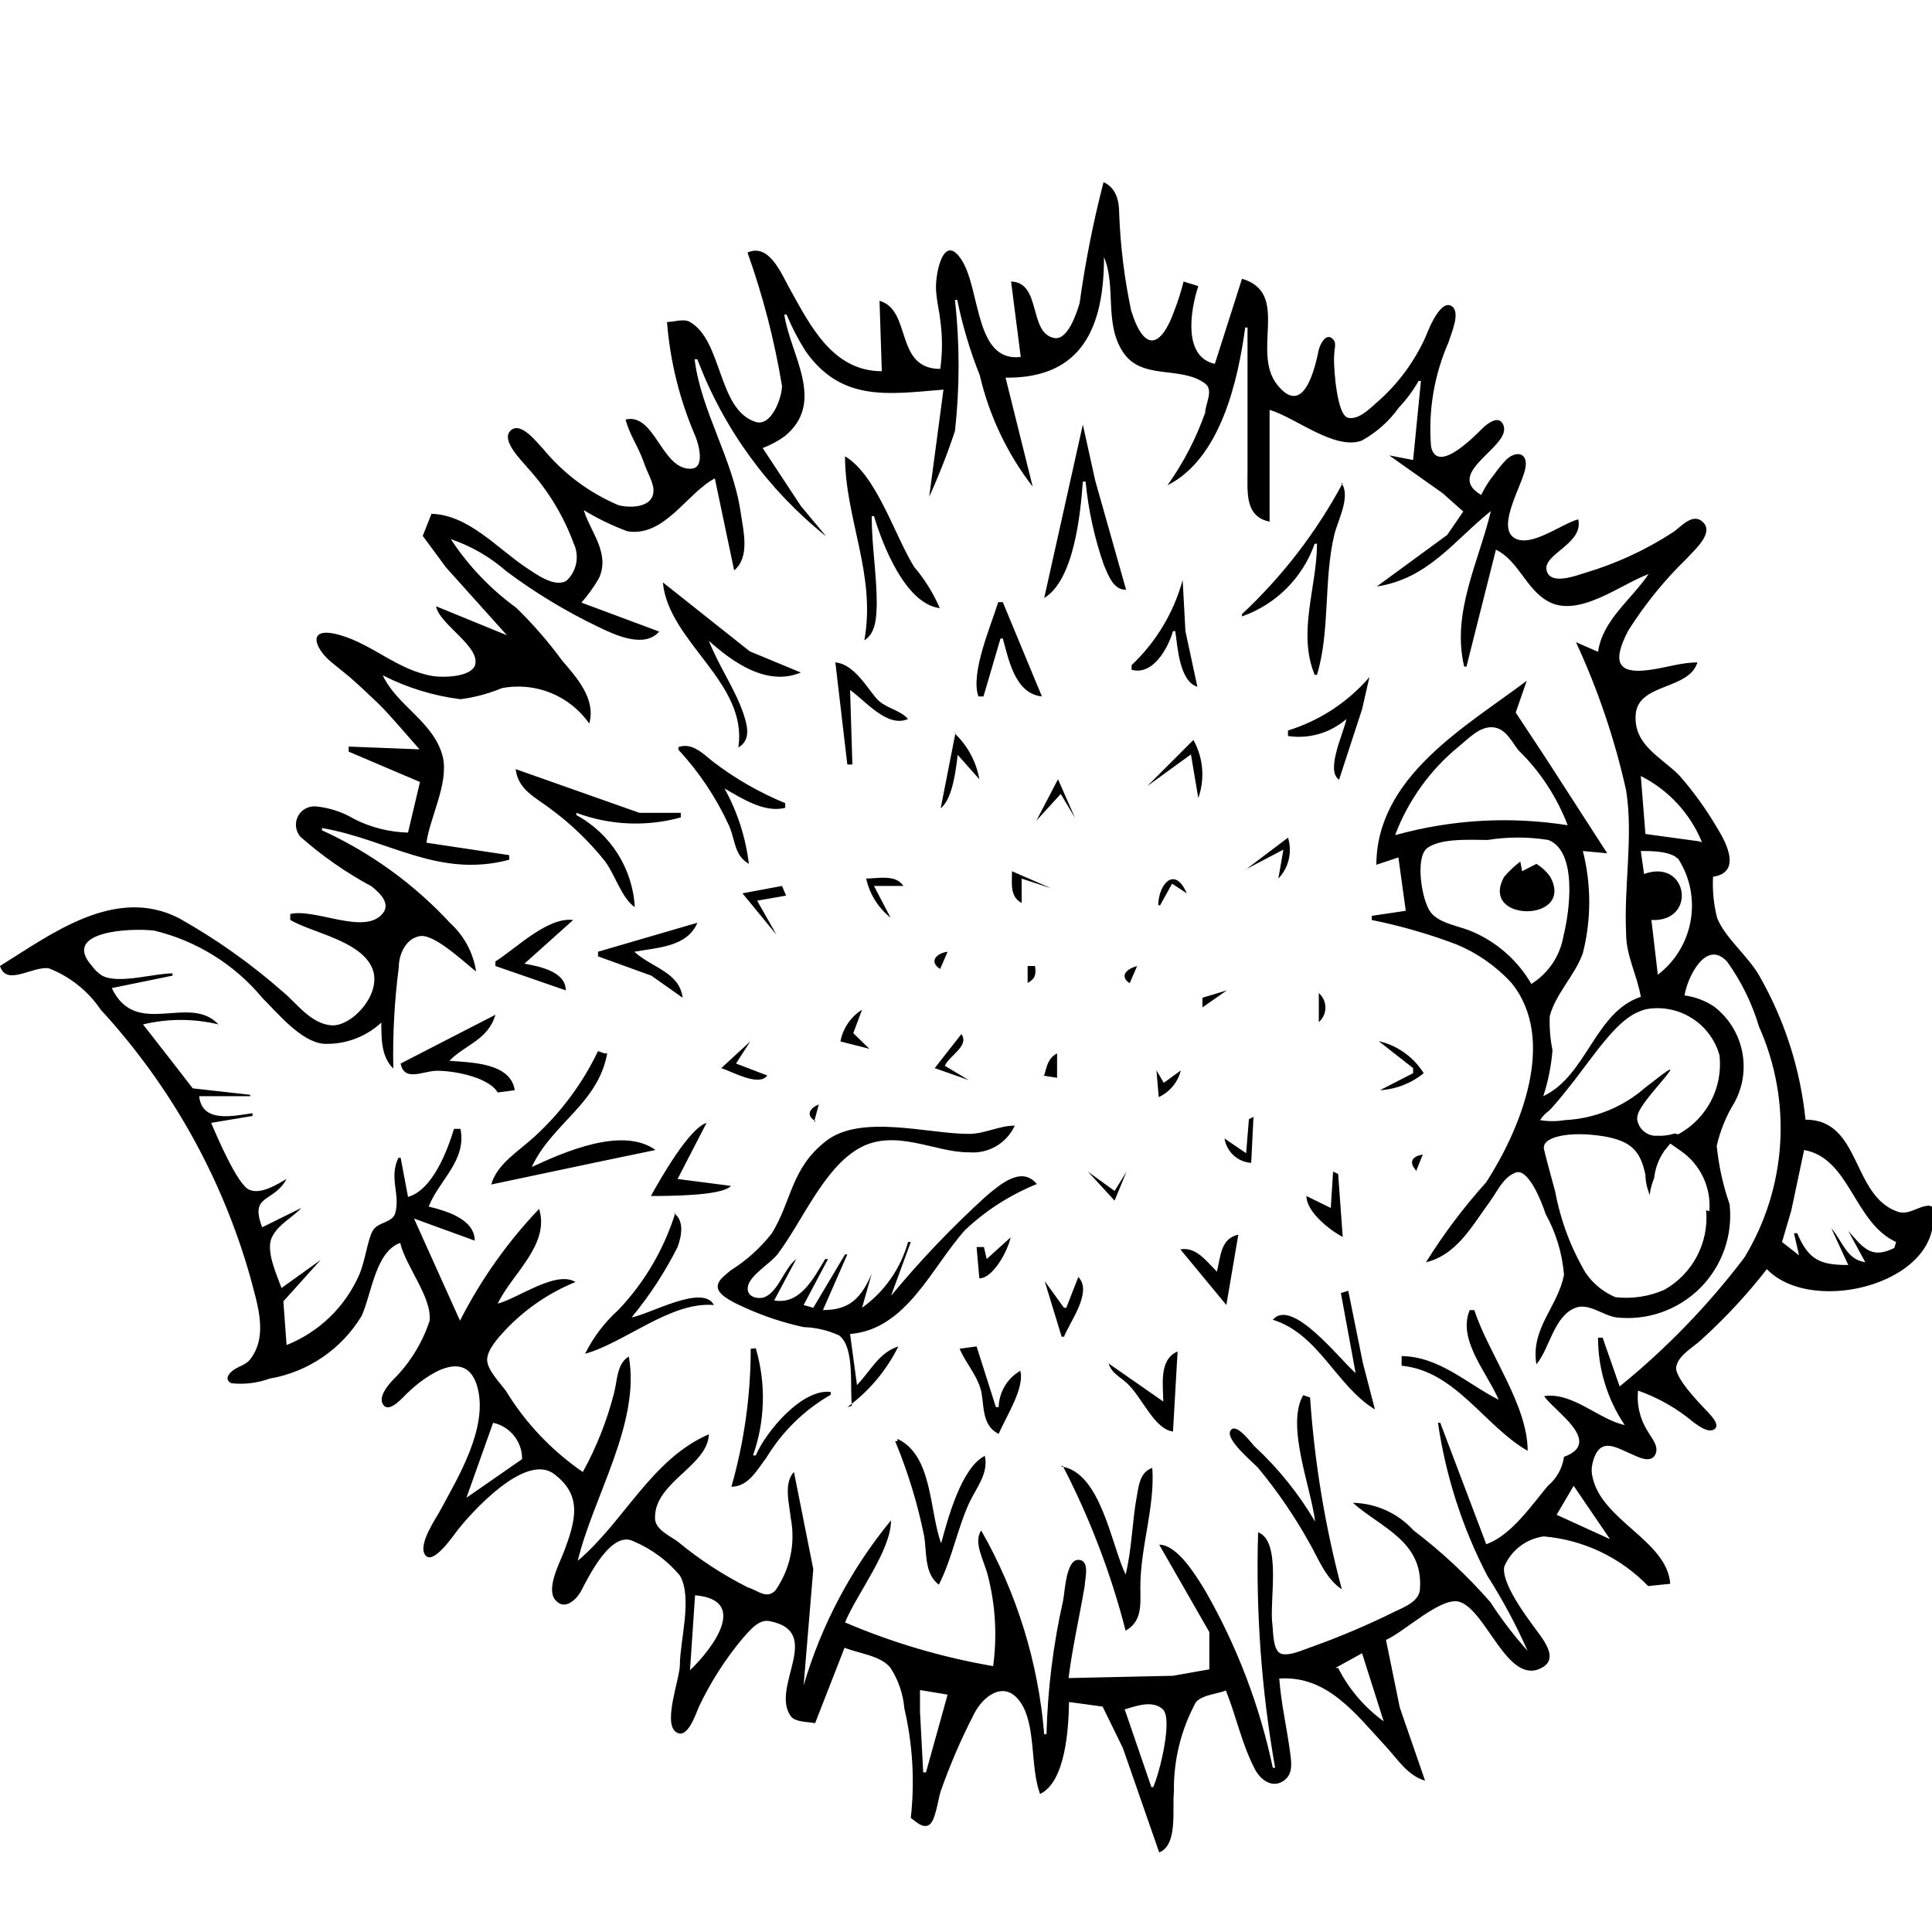
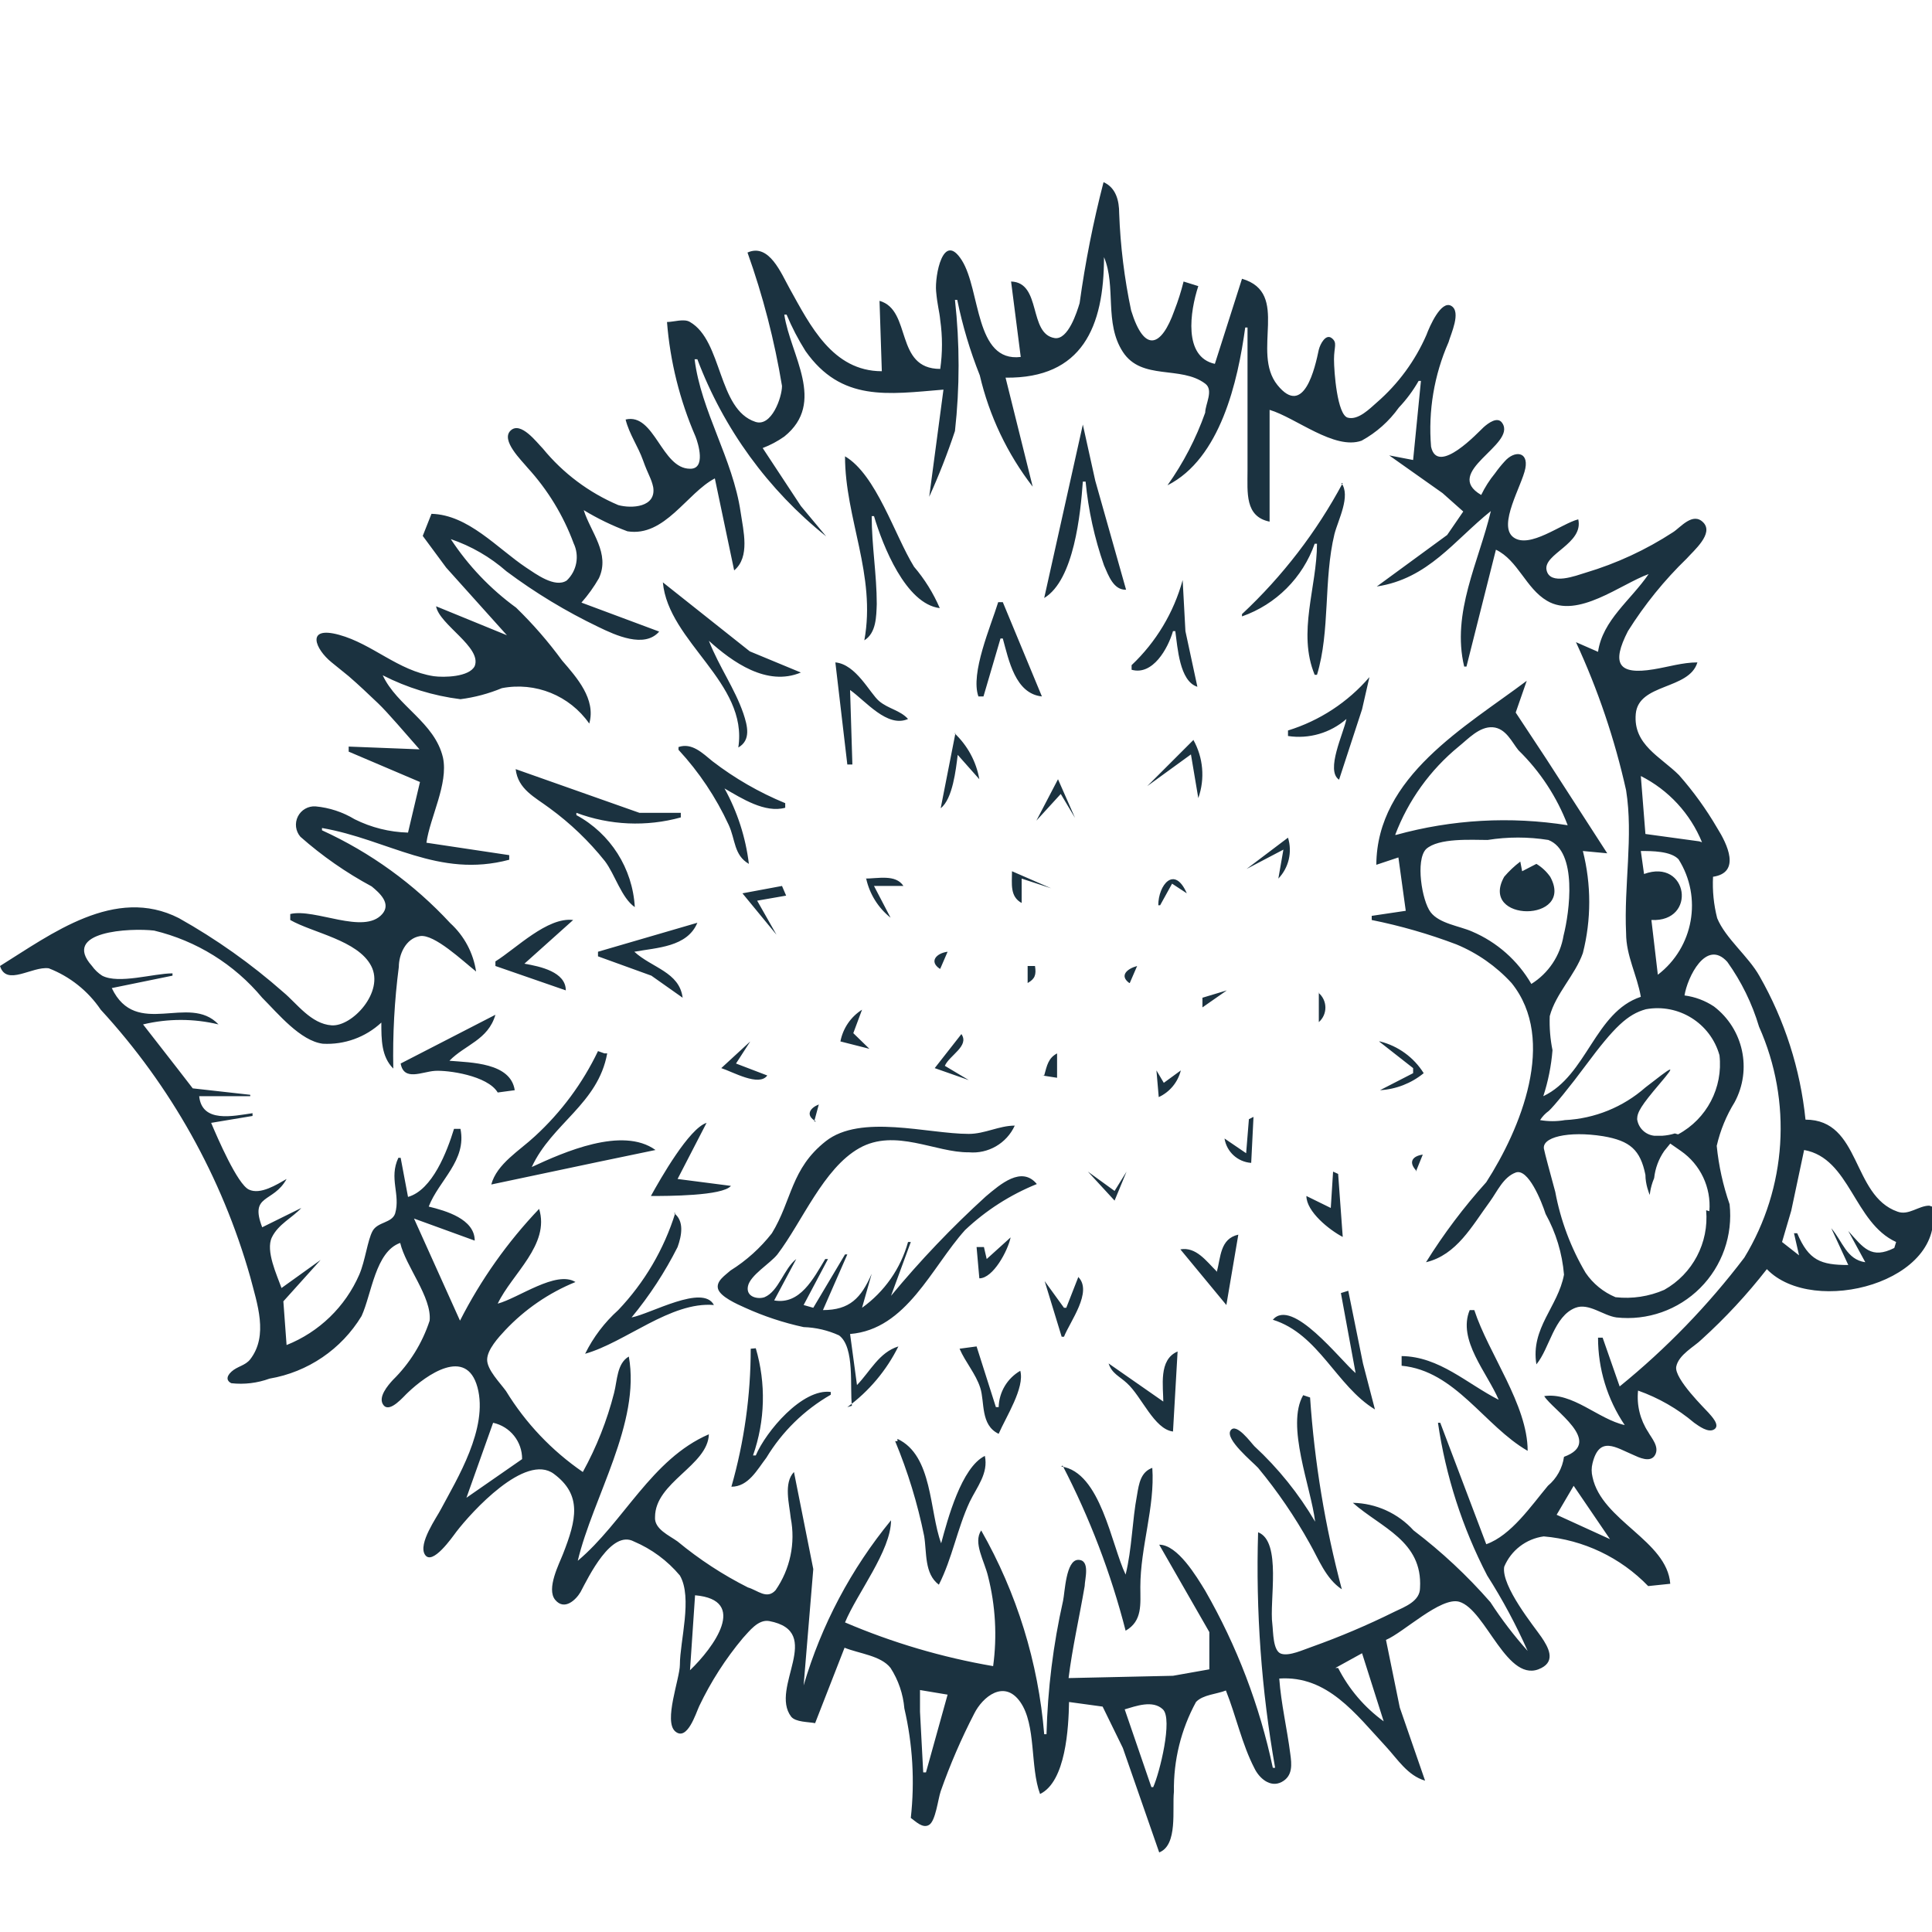
- <svg xmlns="http://www.w3.org/2000/svg" id="svg4300" width="42" height="42" viewBox="0 0 42 42">
-   <path d="M23.54,9.23,22.7,13c.65-.39.79-1.84.84-2.53h.06A7.76,7.76,0,0,0,24,12.29c.1.23.21.54.48.53l-.67-2.37Zm-5.17.69c0,1.35.68,2.58.42,4,.26-.16.26-.52.27-.79,0-.64-.11-1.27-.11-1.91H19c.19.64.69,1.91,1.43,2a3.55,3.55,0,0,0-.56-.9C19.45,11.64,19.05,10.32,18.37,9.92Zm10.82.58A11,11,0,0,1,27,13.35v.05a2.58,2.58,0,0,0,1.58-1.58h.05c0,.94-.43,1.93-.05,2.85h.05c.29-.95.14-2.07.38-3.06.08-.31.36-.83.15-1.11Zm-3.48,2.11a4,4,0,0,1-1.11,1.85v.1c.46.13.79-.46.9-.84h.05c.05.35.09,1.09.48,1.21l-.26-1.21Zm-11.3.05c.12,1.3,1.86,2.18,1.64,3.59.28-.16.2-.47.11-.74-.19-.55-.52-1-.75-1.58.51.46,1.26,1,2,.69l-1.11-.46Zm7.29.43c-.16.52-.61,1.55-.43,2.05h.11l.37-1.26h.05c.13.47.27,1.2.85,1.26l-.85-2.05ZM18.16,14.4l.26,2.22h.11L18.48,15c.34.24.81.83,1.26.63-.17-.19-.43-.22-.63-.39S18.61,14.44,18.16,14.4Zm11.61.32A3.82,3.82,0,0,1,28,15.88V16a1.57,1.57,0,0,0,1.27-.37c-.06.31-.46,1.12-.16,1.32l.5-1.53Zm-9,1.22-.32,1.63c.26-.2.33-.84.37-1.16l.47.53A1.8,1.8,0,0,0,20.75,15.94Zm5.17.15-1,1,.95-.69.16.95a1.54,1.54,0,0,0-.11-1.27m-11.19.16v.06a6.28,6.28,0,0,1,1.09,1.63c.15.32.11.66.44.85a4.51,4.51,0,0,0-.53-1.64c.38.22.88.54,1.32.42v-.1a6.9,6.9,0,0,1-1.58-.91c-.22-.18-.45-.41-.74-.31Zm-3.54.48c.05.44.42.61.74.85a6.24,6.24,0,0,1,1.2,1.15c.22.29.36.8.65,1a2.43,2.43,0,0,0-1.27-2v-.05a3.68,3.68,0,0,0,2.27.1v-.1l-.9,0ZM23,16.94l-.47.9.53-.58.31.52ZM28,18.21l-.9.68.8-.42-.11.63a.9.9,0,0,0,.21-.89Zm13.94,8c-.23,0-.45.22-.69.13-1-.35-.79-2-2-2a7.91,7.91,0,0,0-1-3.12c-.24-.43-.74-.82-.92-1.26a3,3,0,0,1-.09-.9c.61-.09.31-.71.09-1.06a7.31,7.31,0,0,0-.83-1.15c-.4-.4-1-.66-.94-1.33S36.72,15,36.9,14.4c-.32,0-.64.1-.95.15-.78.13-.92-.13-.56-.83a8.44,8.44,0,0,1,1.28-1.58c.15-.17.59-.54.36-.78s-.5.11-.66.21a7.3,7.3,0,0,1-1.9.88c-.2.06-.78.29-.85-.06s.81-.57.69-1.1c-.36.09-1.06.65-1.41.39s.19-1.13.26-1.5-.24-.39-.45-.15a2.65,2.65,0,0,0-.21.26,2.34,2.34,0,0,0-.3.47c-.86-.5.77-1.09.46-1.56-.1-.16-.31,0-.41.09s-1,1.07-1.14.42a4.68,4.68,0,0,1,.38-2.27c.05-.18.28-.66.06-.79s-.47.44-.54.63a4.13,4.13,0,0,1-1.08,1.47c-.15.13-.4.39-.63.33S29,8.08,29,7.81s.08-.36-.05-.46-.25.13-.28.25c-.08.38-.32,1.49-.9.77s.29-2-.77-2.31l-.59,1.85c-.69-.15-.54-1.14-.36-1.69l-.32-.1a5.1,5.1,0,0,1-.2.63c-.28.79-.65.94-.94,0a12.42,12.42,0,0,1-.26-2.11c0-.28-.07-.56-.34-.68h0a23.07,23.07,0,0,0-.52,2.63c-.06.2-.25.8-.54.76-.58-.09-.28-1.21-.95-1.23l.21,1.64c-1,.12-.87-1.45-1.28-2.1s-.59.34-.56.67.07.42.09.63a3.76,3.76,0,0,1,0,1.06c-1,0-.61-1.28-1.32-1.48l.05,1.53c-1.07,0-1.56-1-2-1.79-.19-.34-.45-1-.92-.79A16.74,16.74,0,0,1,17,8.39c0,.25-.23.9-.58.78C15.6,8.9,15.71,7.41,15,7c-.13-.08-.35,0-.5,0a7.79,7.79,0,0,0,.62,2.49c.06.15.23.71-.12.7-.62,0-.77-1.22-1.4-1.07.08.32.27.58.38.89s.18.39.22.58c.07.44-.47.47-.76.39a4.28,4.28,0,0,1-1.64-1.23c-.13-.13-.48-.6-.7-.39s.24.65.37.81a5,5,0,0,1,1,1.64.7.7,0,0,1-.15.81c-.26.17-.68-.15-.88-.28-.63-.42-1.26-1.15-2.06-1.17l-.19.48.51.69,1.32,1.47-1.54-.63c.07.4,1,.89.84,1.3-.12.24-.67.25-.89.22-.78-.12-1.33-.7-2.06-.9s-.52.31-.16.6l.37.3c.22.19.43.39.64.59s.6.66.9,1l-1.54-.06v.11L9.13,17,8.87,18.1a2.76,2.76,0,0,1-1.16-.29,2,2,0,0,0-.85-.28.4.4,0,0,0-.33.66,8.23,8.23,0,0,0,1.55,1.08c.17.14.43.37.23.6-.4.46-1.46-.13-2,0V20c.49.28,1.47.44,1.76,1s-.41,1.32-.86,1.29-.76-.48-1.05-.72a13.17,13.17,0,0,0-2.27-1.61C2.5,19.25,1.11,20.31,0,21c.14.45.7,0,1.06.05a2.42,2.42,0,0,1,1.13.9,14.37,14.37,0,0,1,3.25,5.81c.15.58.4,1.27,0,1.79-.11.14-.28.15-.41.27s-.09.21,0,.25a1.83,1.83,0,0,0,.83-.1,2.91,2.91,0,0,0,2-1.36c.22-.48.3-1.4.84-1.59.12.51.69,1.18.64,1.69A3.2,3.2,0,0,1,8.54,30c-.1.11-.34.38-.2.55s.44-.2.53-.28c.4-.38,1.27-1,1.51-.11s-.45,2-.79,2.64c-.09.18-.51.76-.35,1s.59-.38.68-.5c.33-.43,1.5-1.72,2.12-1.26s.49,1,.2,1.74c-.08.21-.37.76-.17,1s.45,0,.55-.17c.18-.34.67-1.36,1.16-1.1a2.66,2.66,0,0,1,1,.74c.28.48,0,1.43,0,1.94,0,.3-.36,1.23-.1,1.45s.45-.4.52-.55a7,7,0,0,1,.95-1.48c.14-.15.33-.41.57-.37,1.22.23,0,1.45.48,2.08.1.12.37.11.52.14l.64-1.64c.32.13.79.17,1,.44a1.93,1.93,0,0,1,.3.88,7.06,7.06,0,0,1,.14,2.38c.1.07.26.24.4.15s.19-.55.25-.73a13.25,13.25,0,0,1,.73-1.69c.18-.36.65-.75,1-.25s.21,1.41.43,2c.56-.27.62-1.44.63-2l.73.1.44.9.79,2.27c.41-.16.28-.94.32-1.32A3.94,3.94,0,0,1,26,37c.15-.16.45-.17.65-.25.22.55.35,1.17.62,1.69.1.21.34.43.59.3s.22-.39.19-.61c-.07-.55-.2-1.09-.24-1.64,1.05-.07,1.66.77,2.32,1.48.25.27.47.63.85.74l-.55-1.59-.3-1.47c.38-.16,1.19-.94,1.59-.83.59.17,1.05,1.83,1.79,1.44.31-.16.15-.45,0-.67s-.88-1.11-.81-1.53a1.09,1.09,0,0,1,.86-.66,3.58,3.58,0,0,1,2.27,1.08l.48-.05c-.07-.94-1.49-1.37-1.69-2.32a.61.61,0,0,1,0-.3c.15-.61.51-.34.89-.18.11.05.37.18.47,0s-.08-.37-.15-.5a1.38,1.38,0,0,1-.22-.9,3.91,3.91,0,0,1,1.22.7c.1.07.31.23.44.14s-.07-.29-.13-.36-.75-.74-.7-1,.4-.44.55-.59a12.09,12.09,0,0,0,1.42-1.53h0C39.42,28.64,42.34,27.87,42,26.23Zm-5-7.92-1.17-.16-.1-1.26A2.8,2.8,0,0,1,37,18.31Zm-1.27.21c.24,0,.65,0,.82.18a1.89,1.89,0,0,1-.45,2.51L35.9,20c1,.05.8-1.35-.16-1Zm.74,6.14a1.18,1.18,0,0,1-.27.05l-.18,0a.42.42,0,0,1-.37-.36c0-.15.09-.3.49-.77s.27-.37-.31.08a2.86,2.86,0,0,1-1.75.71,1.59,1.59,0,0,1-.54,0,.72.72,0,0,1,.19-.2c.11-.1.47-.54.81-1,.61-.82.9-1.1,1.3-1.21a1.4,1.4,0,0,1,1.6,1A1.73,1.73,0,0,1,36.48,24.66Zm.68,1.67a1.8,1.8,0,0,1-.91,1.73,2.07,2.07,0,0,1-1.06.16,1.47,1.47,0,0,1-.65-.53,5.4,5.4,0,0,1-.66-1.76c-.12-.44-.23-.85-.24-.91-.09-.28.53-.42,1.28-.3.59.1.81.3.92.84,0,.21.08.4.09.43s0-.12.1-.36a1.27,1.27,0,0,1,.22-.59l.13-.16.23.16A1.45,1.45,0,0,1,37.16,26.33ZM31,18.46c.27-.25,1-.2,1.34-.2a4.19,4.19,0,0,1,1.32,0c.64.25.46,1.57.33,2.08a1.53,1.53,0,0,1-.7,1.05A2.72,2.72,0,0,0,32,20.25c-.27-.12-.71-.17-.9-.42S30.77,18.7,31,18.46Zm-.67-.31a4.58,4.58,0,0,1,1.38-1.92c.2-.16.45-.44.74-.42s.42.33.56.5a4.53,4.53,0,0,1,1.07,1.63A8.81,8.81,0,0,0,30.35,18.15ZM10.14,32.56l.58-1.63a.8.8,0,0,1,.63.79ZM15,36.31l.11-1.63C16.28,34.78,15.51,35.82,15,36.31Zm5.13,2.22h-.06L20,37.21l0-.47.6.1Zm4.9.32-.58-1.69c.24-.07.61-.21.83,0S25.21,38.54,25.07,38.85Zm4-2.59.58-.32.47,1.48A3.25,3.25,0,0,1,29.09,36.26ZM35,33.46l-1.16-.53.37-.63Zm2.92-6.12a16.3,16.3,0,0,1-2.71,2.8l-.37-1.06h-.1a3.39,3.39,0,0,0,.58,1.9c-.58-.13-1.13-.72-1.75-.63.18.3,1.31,1,.43,1.32a1,1,0,0,1-.35.63c-.36.43-.8,1.08-1.34,1.27l-1-2.64h-.05a10.5,10.5,0,0,0,1.07,3.32,12.37,12.37,0,0,1,.88,1.64,8.71,8.71,0,0,1-.81-1.06,11.23,11.23,0,0,0-1.67-1.56,1.83,1.83,0,0,0-1.32-.6c.61.54,1.52.83,1.46,1.85,0,.29-.33.41-.56.52a16.57,16.57,0,0,1-1.79.76c-.18.06-.49.21-.67.15s-.17-.48-.19-.64c-.07-.5.21-1.8-.31-2a25.07,25.07,0,0,0,.37,5.12h-.05a13.22,13.22,0,0,0-1.47-3.85c-.19-.31-.6-1-1-1l1.09,1.9,0,.81-.79.14-2.27.05c.08-.65.23-1.3.35-2,0-.14.13-.57-.14-.57s-.29.71-.33.89a14.94,14.94,0,0,0-.36,2.9H22.7a10.71,10.71,0,0,0-1.37-4.43c-.18.27.07.66.15,1a5.13,5.13,0,0,1,.11,1.95,14.37,14.37,0,0,1-3.22-.95c.26-.63,1-1.56,1-2.22a10.17,10.17,0,0,0-1.9,3.59h0l.21-2.53L17.26,32c-.23.24-.1.7-.07,1a2.06,2.06,0,0,1-.33,1.57c-.19.21-.39,0-.6-.06a8.13,8.13,0,0,1-1.53-1c-.18-.13-.51-.27-.49-.53,0-.76,1.15-1.12,1.17-1.8-1.25.54-1.85,1.91-2.85,2.75.33-1.38,1.37-3,1.11-4.44-.26.15-.25.52-.32.79A7.29,7.29,0,0,1,12.67,32,5.82,5.82,0,0,1,11,30.24c-.13-.18-.41-.46-.41-.68s.25-.49.39-.64a4.36,4.36,0,0,1,1.53-1.05c-.42-.26-1.24.35-1.69.47.31-.65,1.14-1.28.9-2.06A10.27,10.27,0,0,0,10,28.71h0L9,26.49l1.32.48c0-.47-.63-.65-1-.74.22-.57.83-1,.69-1.69H9.87c-.15.49-.47,1.33-1,1.48l-.16-.85H8.66c-.21.45.05.79-.07,1.21-.07.21-.38.18-.49.38s-.16.65-.29.95a2.89,2.89,0,0,1-1.58,1.53l-.07-.95.81-.9L6.12,28c-.1-.28-.35-.81-.21-1.1s.45-.43.64-.64l-.85.42c-.28-.73.24-.52.53-1.05-.21.12-.57.35-.82.23s-.68-1.12-.82-1.45l.9-.15v-.06c-.42.06-1.1.22-1.16-.37H5.44V23.8l-1.25-.14-.34-.44-.74-.95a3.5,3.5,0,0,1,1.64,0c-.64-.68-1.79.32-2.32-.79l1.32-.27v-.05c-.41,0-1.17.24-1.53.05A.81.81,0,0,1,2,21c-.68-.76.84-.83,1.35-.77A4.39,4.39,0,0,1,5.7,21.69c.34.34.83.94,1.32,1a1.73,1.73,0,0,0,1.27-.46c0,.37,0,.74.26,1a14.81,14.81,0,0,1,.12-2.21c0-.27.15-.62.46-.67s.93.54,1.22.77a1.78,1.78,0,0,0-.56-1.05A8.76,8.76,0,0,0,7,18.05V18c1.44.25,2.53,1.1,4.07.69v-.1l-1.8-.27c.08-.56.48-1.28.36-1.85-.18-.77-1-1.12-1.31-1.79a5.1,5.1,0,0,0,1.69.52,3.52,3.52,0,0,0,.9-.24,1.88,1.88,0,0,1,1.9.77c.15-.53-.27-1-.59-1.37a9.06,9.06,0,0,0-1-1.15,5.74,5.74,0,0,1-1.42-1.49,3.58,3.58,0,0,1,1.21.7,12,12,0,0,0,2,1.21c.37.18,1,.47,1.32.1l-1.69-.63a3.22,3.22,0,0,0,.38-.53c.25-.54-.18-1-.33-1.48a5.55,5.55,0,0,0,.95.46c.81.13,1.29-.83,1.9-1.15l.42,2c.35-.29.2-.86.14-1.27-.17-1.16-.86-2.19-1-3.32h.06a9,9,0,0,0,2.8,3.85L17.41,11l-.83-1.26a2.12,2.12,0,0,0,.47-.25c.92-.74.13-1.77,0-2.65h.05a5.36,5.36,0,0,0,.41.79c.78,1.11,1.79.94,3,.84l-.31,2.33h0a14.61,14.61,0,0,0,.56-1.43,12.93,12.93,0,0,0,0-2.85h.05a9.64,9.64,0,0,0,.49,1.64,6.3,6.3,0,0,0,1.15,2.42l-.59-2.37C23.53,8.23,24,7.1,24,5.59h0c.27.64,0,1.43.41,2.06s1.26.29,1.79.69c.19.14,0,.45,0,.63a6.42,6.42,0,0,1-.82,1.58c1.15-.58,1.53-2.26,1.69-3.43h.05c0,1,0,2.07,0,3.11,0,.48-.06,1,.48,1.11V8.91c.57.17,1.41.88,2,.67a2.42,2.42,0,0,0,.81-.72,3,3,0,0,0,.43-.58h.05L30.72,10l-.52-.1,1.16.82.45.4-.35.51-1.53,1.12c1.12-.17,1.68-1,2.48-1.64-.26,1.1-.86,2.21-.58,3.38h.05l.64-2.54c.48.23.65.84,1.11,1.11.67.4,1.6-.36,2.21-.58-.39.57-1,1-1.1,1.69l-.48-.21a15.87,15.87,0,0,1,1.09,3.22c.16,1-.05,2.07,0,3.11,0,.49.24.91.32,1.38-1,.33-1.17,1.71-2.12,2.16a4.33,4.33,0,0,0,.2-1,3.12,3.12,0,0,1-.06-.74c.13-.49.55-.89.72-1.37a4.51,4.51,0,0,0,0-2.22l.53.05-1.33-2.06-.66-1,.24-.69c-1.33,1-3.26,2.08-3.27,4l.48-.16.16,1.16-.74.11V20a11.73,11.73,0,0,1,1.84.53,3.38,3.38,0,0,1,1.2.84c1,1.24.19,3.18-.55,4.33A12.34,12.34,0,0,0,31,27.44c.67-.16,1-.79,1.39-1.32.16-.22.29-.53.56-.63s.56.62.65.9A3.28,3.28,0,0,1,34,27.71c-.13.7-.73,1.16-.6,1.95.29-.35.38-1.05.85-1.23.29-.11.6.17.89.21a2.23,2.23,0,0,0,2.46-2.46,5.55,5.55,0,0,1-.28-1.27,3.13,3.13,0,0,1,.39-.95,1.64,1.64,0,0,0-.45-2.08,1.51,1.51,0,0,0-.64-.24c.06-.39.47-1.24.93-.73a4.75,4.75,0,0,1,.69,1.41A5.41,5.41,0,0,1,37.92,27.34Zm3.26-.21c-.5.25-.67,0-1-.37l.37.68c-.41-.06-.49-.45-.74-.74l.37.8c-.6,0-.86-.1-1.11-.69H39l.11.48L38.74,27l.2-.68L39.22,25c1,.18,1.08,1.58,2,2Zm-8.13-8.4a2.2,2.2,0,0,0-.35.33c-.56,1,1.55,1,1,0a1,1,0,0,0-.3-.28l-.31.16ZM22,18.94c0,.27-.05.55.21.69V19.1l.64.21Zm3.22.74.26-.47.32.21C25.53,18.8,25.18,19.24,25.18,19.68Zm-6.39-.58a1.5,1.5,0,0,0,.53.85L19,19.26l.64,0C19.47,19,19.09,19.1,18.79,19.1Zm-2.69.32.74.9-.42-.74.63-.11L17,19.26ZM10.77,20.9V21l1.53.53c0-.4-.55-.52-.9-.58L12.46,20C11.9,19.93,11.22,20.62,10.77,20.9ZM13,20.69v.1l1.16.42.68.48c-.07-.56-.67-.65-1.05-1,.49-.09,1.15-.1,1.37-.63Zm7.44.37.16-.37C20.36,20.72,20.19,20.9,20.43,21.06Zm1.9-.06,0,.37c.16-.09.19-.18.16-.37Zm2.22.37.16-.37C24.5,21.06,24.33,21.21,24.55,21.37Zm1.58.32v.21l.53-.37Zm2.53-.11v.64A.42.42,0,0,0,28.66,21.58ZM18.27,22.64l.63.16-.35-.34.19-.51A1.05,1.05,0,0,0,18.27,22.64Zm-9.56.48c.07.39.46.18.74.16s1.15.1,1.37.47l.37-.05c-.09-.6-.95-.6-1.42-.64.34-.35.84-.45,1-1Zm12.19-.64-.58.74.74.26-.52-.31c.1-.23.54-.43.36-.69Zm-4.59.16-.63.58c.25.08.82.41,1,.16L16,23.12Zm13.67,0,.74.58v.11L30,23.7a1.65,1.65,0,0,0,.95-.37A1.57,1.57,0,0,0,30,22.64ZM13,22.85a6.06,6.06,0,0,1-1.37,1.85c-.33.31-.83.6-.95,1.05L13,25.26,14.25,25c-.72-.52-2,.05-2.69.37C12,24.42,13,24,13.2,22.9l-.06,0Zm9.66.53.32.05V22.9C22.79,23,22.76,23.16,22.7,23.38Zm8.18-.21.05,0Zm-5.7.1.05.58a.87.87,0,0,0,.48-.58l-.37.27Zm-8.92.16-.05-.05Zm9.29,0-.05-.05Zm4.86,0,.05.05Zm-12.67.95.1-.37C17.62,24.08,17.49,24.24,17.74,24.38Zm9.45-.05-.06.74-.47-.32a.63.63,0,0,0,.58.53l.05-1ZM14.15,26c.35,0,1.56,0,1.74-.22l-1.16-.15.63-1.22c-.38.12-1,1.21-1.21,1.59m4.27,4.59a3.64,3.64,0,0,0,1.11-1.32c-.42.13-.61.54-.9.84L18.48,29c1.23-.1,1.77-1.45,2.5-2.26a5,5,0,0,1,1.56-1c-.33-.4-.79,0-1.11.27a21,21,0,0,0-2.06,2.16L19.8,27h-.06a2.62,2.62,0,0,1-1,1.43l.21-.74h0c-.23.53-.48.79-1.06.79l.53-1.21h-.05l-.69,1.16-.21-.06.53-1h-.06c-.26.43-.55,1-1.11.9l.48-.9c-.27.21-.38.7-.69.83-.14.05-.41,0-.36-.24s.48-.49.64-.69c.54-.71,1-1.87,1.78-2.31s1.66.1,2.38.09a1,1,0,0,0,1-.58c-.34,0-.65.18-1,.18-.89,0-2.35-.44-3.11.16s-.73,1.28-1.17,2a3.49,3.49,0,0,1-.9.81c-.11.1-.32.23-.27.4s.41.33.59.41a6.3,6.3,0,0,0,1.27.42,2,2,0,0,1,.77.18c.35.26.23,1.14.28,1.53Zm12.36-5.12.15-.37C30.72,25.13,30.61,25.25,30.78,25.44Zm-7.13,0,.58.63.26-.63-.26.42Zm5.33,0-.05.79L28.4,26c0,.34.5.74.79.89l-.1-1.37Zm-14.3.9a5.38,5.38,0,0,1-1.24,2.11,3.15,3.15,0,0,0-.72.95c.88-.25,1.86-1.14,2.8-1.06-.24-.46-1.37.19-1.79.27a8.21,8.21,0,0,0,1-1.53c.09-.25.15-.57-.08-.74Zm11.77,1.27c-.23-.23-.45-.54-.79-.48l1,1.21.26-1.53C26.52,26.93,26.54,27.33,26.45,27.66Zm-5-.27-.06-.26h-.16l.06.68c.3,0,.62-.6.68-.89Zm2,.37-.27.69h-.05l-.42-.58.37,1.21h.05C23.26,28.73,23.76,28.08,23.44,27.76Zm5.7.37.32,1.74c-.34-.29-1.38-1.65-1.8-1.16,1,.31,1.38,1.44,2.22,1.95l-.26-1-.32-1.58Zm2.8.37c-.27.65.38,1.36.63,1.95-.69-.35-1.29-.94-2.11-.95v.21c1.17.11,1.8,1.31,2.74,1.85,0-1-.85-2.11-1.16-3.06Zm-17.79.11-.06-.06Zm7.07.68-.37.05c.13.3.35.54.45.85s0,.81.4,1c.16-.37.57-1,.47-1.37a.94.94,0,0,0-.47.79h-.06Zm-4.91.05a10.94,10.94,0,0,1-.42,3c.37,0,.56-.37.76-.63a3.91,3.91,0,0,1,1.4-1.37v-.06c-.62-.08-1.41.86-1.63,1.38h-.06a3.79,3.79,0,0,0,.06-2.33Zm9,1.17-1.22-.85c.07.22.24.28.4.43.32.29.59,1,1,1.05l.1-1.74C25.18,29.56,25.29,30.13,25.29,30.51Zm3.48-1,.05.05Zm.37.05.05.05Zm-.84.79c-.38.66.17,2,.26,2.75h0a7.2,7.2,0,0,0-1.32-1.64c-.07-.07-.4-.53-.52-.34s.48.68.6.81a10.79,10.79,0,0,1,1.12,1.64c.19.33.35.77.7,1a22,22,0,0,1-.69-4.17Zm-8.82,1-.05,0a11.16,11.16,0,0,1,.63,2.06c.06.36,0,.82.32,1.06.29-.57.4-1.22.67-1.8.16-.33.41-.62.33-1-.51.25-.81,1.38-.95,1.9-.26-.7-.18-1.91-.95-2.27Zm3.59.53a16.94,16.94,0,0,1,1.37,3.59c.37-.21.32-.58.32-.95,0-.87.32-1.74.26-2.59-.25.09-.29.34-.33.58-.11.58-.11,1.17-.25,1.74C24.16,33.59,23.93,32,23.07,31.88Z" />
+ <svg xmlns="http://www.w3.org/2000/svg" viewBox="0 0 42 42">
+   <path fill="#1B3240" d="M23.54 9.23L22.7 13c.65-.39.79-1.84.84-2.53h.06a7.76 7.76 0 0 0 .4 1.82c.1.23.21.54.48.53l-.67-2.37zm-5.17.69c0 1.35.68 2.58.42 4 .26-.16.26-.52.27-.79 0-.64-.11-1.27-.11-1.91H19c.19.64.69 1.91 1.43 2a3.55 3.55 0 0 0-.56-.9c-.42-.68-.82-2-1.5-2.4zm10.82.58A11 11 0 0 1 27 13.35v.05a2.58 2.58 0 0 0 1.58-1.58h.05c0 .94-.43 1.93-.05 2.85h.05c.29-.95.14-2.07.38-3.06.08-.31.36-.83.15-1.11zm-3.48 2.11a4 4 0 0 1-1.11 1.85v.1c.46.13.79-.46.9-.84h.05c.05.35.09 1.09.48 1.21l-.26-1.21zm-11.3.05c.12 1.3 1.86 2.18 1.64 3.59.28-.16.2-.47.11-.74-.19-.55-.52-1-.75-1.58.51.46 1.26 1 2 .69l-1.11-.46zm7.29.43c-.16.52-.61 1.55-.43 2.05h.11l.37-1.26h.05c.13.47.27 1.2.85 1.26l-.85-2.05zm-3.54 1.31l.26 2.22h.11L18.48 15c.34.24.81.83 1.26.63-.17-.19-.43-.22-.63-.39s-.5-.8-.95-.84zm11.61.32A3.82 3.82 0 0 1 28 15.88V16a1.57 1.57 0 0 0 1.27-.37c-.06.31-.46 1.12-.16 1.32l.5-1.53zm-9 1.22l-.32 1.63c.26-.2.33-.84.37-1.16l.47.53a1.8 1.8 0 0 0-.54-1zm5.17.15l-1 1 .95-.69.16.95a1.54 1.54 0 0 0-.11-1.27m-11.19.16v.06a6.28 6.28 0 0 1 1.09 1.63c.15.32.11.66.44.85a4.51 4.51 0 0 0-.53-1.64c.38.22.88.54 1.32.42v-.1a6.9 6.9 0 0 1-1.58-.91c-.22-.18-.45-.41-.74-.31zm-3.54.48c.05.44.42.61.74.85a6.24 6.24 0 0 1 1.2 1.15c.22.29.36.8.65 1a2.43 2.43 0 0 0-1.27-2v-.05a3.68 3.68 0 0 0 2.27.1v-.1h-.9zm11.79.22l-.47.9.53-.58.31.52zm5 1.27l-.9.68.8-.42-.11.63a.9.9 0 0 0 .21-.89zm13.94 8c-.23 0-.45.22-.69.13-1-.35-.79-2-2-2a7.91 7.91 0 0 0-1-3.12c-.24-.43-.74-.82-.92-1.26a3 3 0 0 1-.09-.9c.61-.09.31-.71.09-1.06a7.31 7.31 0 0 0-.83-1.15c-.4-.4-1-.66-.94-1.33s1.16-.52 1.34-1.12c-.32 0-.64.1-.95.15-.78.13-.92-.13-.56-.83a8.44 8.44 0 0 1 1.28-1.58c.15-.17.59-.54.36-.78s-.5.11-.66.21a7.3 7.3 0 0 1-1.9.88c-.2.06-.78.29-.85-.06s.81-.57.69-1.1c-.36.09-1.06.65-1.41.39s.19-1.13.26-1.5-.24-.39-.45-.15a2.65 2.65 0 0 0-.21.26 2.34 2.34 0 0 0-.3.47c-.86-.5.77-1.09.46-1.56-.1-.16-.31 0-.41.09s-1 1.07-1.14.42a4.68 4.68 0 0 1 .38-2.27c.05-.18.28-.66.06-.79s-.47.44-.54.63a4.13 4.13 0 0 1-1.08 1.47c-.15.13-.4.39-.63.33s-.3-1-.3-1.27.08-.36-.05-.46-.25.13-.28.25c-.08.38-.32 1.49-.9.77s.29-2-.77-2.31l-.59 1.85c-.69-.15-.54-1.14-.36-1.69l-.32-.1a5.1 5.1 0 0 1-.2.63c-.28.79-.65.94-.94 0a12.42 12.42 0 0 1-.26-2.11c0-.28-.07-.56-.34-.68a23.07 23.07 0 0 0-.52 2.63c-.06.2-.25.8-.54.76-.58-.09-.28-1.21-.95-1.23l.21 1.64c-1 .12-.87-1.45-1.28-2.1s-.59.34-.56.67.07.42.09.63a3.76 3.76 0 0 1 0 1.06c-1 0-.61-1.28-1.32-1.48l.05 1.53c-1.07 0-1.56-1-2-1.79-.19-.34-.45-1-.92-.79a16.74 16.74 0 0 1 .75 2.9c0 .25-.23.9-.58.78C15.6 8.9 15.71 7.41 15 7c-.13-.08-.35 0-.5 0a7.79 7.79 0 0 0 .62 2.49c.06.15.23.71-.12.7-.62 0-.77-1.22-1.4-1.07.08.32.27.58.38.89s.18.39.22.58c.07.44-.47.47-.76.39a4.28 4.28 0 0 1-1.64-1.23c-.13-.13-.48-.6-.7-.39s.24.65.37.81a5 5 0 0 1 1 1.64.7.7 0 0 1-.15.81c-.26.17-.68-.15-.88-.28-.63-.42-1.26-1.15-2.06-1.17l-.19.48.51.69 1.32 1.47-1.54-.63c.07.4 1 .89.84 1.3-.12.24-.67.25-.89.22-.78-.12-1.33-.7-2.06-.9s-.52.31-.16.6l.37.3c.22.19.43.39.64.59s.6.66.9 1l-1.54-.06v.11l1.55.66-.26 1.1a2.76 2.76 0 0 1-1.16-.29 2 2 0 0 0-.85-.28.4.4 0 0 0-.33.66 8.23 8.23 0 0 0 1.55 1.08c.17.14.43.37.23.6-.4.46-1.46-.13-2 0V20c.49.28 1.47.44 1.76 1s-.41 1.32-.86 1.29-.76-.48-1.05-.72a13.17 13.17 0 0 0-2.27-1.61C2.5 19.25 1.11 20.31 0 21c.14.45.7 0 1.06.05a2.42 2.42 0 0 1 1.13.9 14.37 14.37 0 0 1 3.25 5.81c.15.58.4 1.27 0 1.79-.11.14-.28.15-.41.27s-.09.21 0 .25a1.83 1.83 0 0 0 .83-.1 2.91 2.91 0 0 0 2-1.36c.22-.48.3-1.4.84-1.59.12.51.69 1.18.64 1.69a3.2 3.2 0 0 1-.8 1.29c-.1.11-.34.38-.2.55s.44-.2.53-.28c.4-.38 1.27-1 1.51-.11s-.45 2-.79 2.64c-.09.18-.51.76-.35 1s.59-.38.68-.5c.33-.43 1.5-1.72 2.12-1.26s.49 1 .2 1.74c-.08.21-.37.76-.17 1s.45 0 .55-.17c.18-.34.67-1.36 1.16-1.1a2.66 2.66 0 0 1 1 .74c.28.48 0 1.43 0 1.94 0 .3-.36 1.23-.1 1.45s.45-.4.52-.55a7 7 0 0 1 .95-1.48c.14-.15.33-.41.57-.37 1.22.23 0 1.45.48 2.08.1.12.37.11.52.14l.64-1.64c.32.13.79.17 1 .44a1.93 1.93 0 0 1 .3.88 7.06 7.06 0 0 1 .14 2.38c.1.07.26.24.4.15s.19-.55.25-.73a13.25 13.25 0 0 1 .73-1.69c.18-.36.65-.75 1-.25s.21 1.41.43 2c.56-.27.62-1.44.63-2l.73.1.44.9.79 2.27c.41-.16.28-.94.32-1.32A3.94 3.94 0 0 1 26 37c.15-.16.45-.17.65-.25.22.55.35 1.17.62 1.69.1.21.34.43.59.3s.22-.39.19-.61c-.07-.55-.2-1.09-.24-1.64 1.05-.07 1.66.77 2.32 1.48.25.27.47.63.85.74l-.55-1.59-.3-1.47c.38-.16 1.19-.94 1.59-.83.59.17 1.05 1.83 1.79 1.44.31-.16.15-.45 0-.67s-.88-1.11-.81-1.53a1.09 1.09 0 0 1 .86-.66 3.58 3.58 0 0 1 2.27 1.08l.48-.05c-.07-.94-1.49-1.37-1.69-2.32a.61.61 0 0 1 0-.3c.15-.61.51-.34.89-.18.11.05.37.18.47 0s-.08-.37-.15-.5a1.38 1.38 0 0 1-.22-.9 3.91 3.91 0 0 1 1.22.7c.1.07.31.23.44.14s-.07-.29-.13-.36-.75-.74-.7-1 .4-.44.55-.59a12.09 12.09 0 0 0 1.42-1.53c1.01 1.05 3.93.28 3.59-1.36zm-5-7.92l-1.17-.16-.1-1.26A2.8 2.8 0 0 1 37 18.31zm-1.27.21c.24 0 .65 0 .82.18a1.89 1.89 0 0 1-.45 2.51L35.9 20c1 .05.8-1.35-.16-1zm.74 6.14a1.18 1.18 0 0 1-.27.05h-.18a.42.42 0 0 1-.37-.36c0-.15.09-.3.49-.77s.27-.37-.31.08a2.86 2.86 0 0 1-1.75.71 1.59 1.59 0 0 1-.54 0 .72.72 0 0 1 .19-.2c.11-.1.47-.54.81-1 .61-.82.9-1.1 1.3-1.21a1.4 1.4 0 0 1 1.6 1 1.73 1.73 0 0 1-.9 1.72zm.68 1.67a1.8 1.8 0 0 1-.91 1.73 2.07 2.07 0 0 1-1.06.16 1.47 1.47 0 0 1-.65-.53 5.4 5.4 0 0 1-.66-1.76c-.12-.44-.23-.85-.24-.91-.09-.28.53-.42 1.28-.3.59.1.81.3.92.84 0 .21.08.4.09.43s0-.12.1-.36a1.27 1.27 0 0 1 .22-.59l.13-.16.23.16a1.45 1.45 0 0 1 .62 1.31zM31 18.46c.27-.25 1-.2 1.34-.2a4.19 4.19 0 0 1 1.32 0c.64.25.46 1.57.33 2.08a1.53 1.53 0 0 1-.7 1.05A2.72 2.72 0 0 0 32 20.25c-.27-.12-.71-.17-.9-.42s-.33-1.13-.1-1.37zm-.67-.31a4.58 4.58 0 0 1 1.38-1.92c.2-.16.45-.44.74-.42s.42.33.56.5a4.53 4.53 0 0 1 1.07 1.63 8.81 8.81 0 0 0-3.73.21zM10.14 32.56l.58-1.63a.8.8 0 0 1 .63.79zM15 36.31l.11-1.63c1.17.1.4 1.14-.11 1.63zm5.13 2.22h-.06L20 37.21v-.47l.6.1zm4.9.32l-.58-1.69c.24-.07.61-.21.83 0s-.07 1.38-.21 1.69zm4-2.59l.58-.32.47 1.48a3.25 3.25 0 0 1-.99-1.16zm5.97-2.8l-1.16-.53.37-.63zm2.92-6.12a16.3 16.3 0 0 1-2.71 2.8l-.37-1.06h-.1a3.39 3.39 0 0 0 .58 1.9c-.58-.13-1.13-.72-1.75-.63.18.3 1.31 1 .43 1.32a1 1 0 0 1-.35.63c-.36.43-.8 1.08-1.34 1.27l-1-2.64h-.05a10.5 10.5 0 0 0 1.07 3.32 12.37 12.37 0 0 1 .88 1.64 8.71 8.71 0 0 1-.81-1.06 11.23 11.23 0 0 0-1.67-1.56 1.83 1.83 0 0 0-1.32-.6c.61.54 1.52.83 1.46 1.85 0 .29-.33.41-.56.52a16.57 16.57 0 0 1-1.79.76c-.18.06-.49.21-.67.15s-.17-.48-.19-.64c-.07-.5.21-1.8-.31-2a25.07 25.07 0 0 0 .37 5.12h-.05a13.22 13.22 0 0 0-1.47-3.85c-.19-.31-.6-1-1-1l1.09 1.9v.81l-.79.14-2.27.05c.08-.65.23-1.3.35-2 0-.14.13-.57-.14-.57s-.29.71-.33.89a14.94 14.94 0 0 0-.36 2.9h-.05a10.71 10.71 0 0 0-1.37-4.43c-.18.27.07.66.15 1a5.13 5.13 0 0 1 .11 1.95 14.37 14.37 0 0 1-3.22-.95c.26-.63 1-1.56 1-2.22a10.17 10.17 0 0 0-1.9 3.59l.21-2.53-.42-2.11c-.23.24-.1.7-.07 1a2.06 2.06 0 0 1-.33 1.57c-.19.21-.39 0-.6-.06a8.13 8.13 0 0 1-1.53-1c-.18-.13-.51-.27-.49-.53 0-.76 1.15-1.12 1.17-1.8-1.25.54-1.85 1.91-2.85 2.75.33-1.38 1.37-3 1.11-4.44-.26.15-.25.52-.32.79a7.29 7.29 0 0 1-.68 1.72A5.82 5.82 0 0 1 11 30.24c-.13-.18-.41-.46-.41-.68s.25-.49.39-.64a4.36 4.36 0 0 1 1.53-1.05c-.42-.26-1.24.35-1.69.47.31-.65 1.14-1.28.9-2.06A10.27 10.27 0 0 0 10 28.71l-1-2.22 1.32.48c0-.47-.63-.65-1-.74.22-.57.83-1 .69-1.69h-.14c-.15.49-.47 1.33-1 1.48l-.16-.85h-.05c-.21.45.05.79-.07 1.21-.07.21-.38.18-.49.38s-.16.65-.29.95a2.89 2.89 0 0 1-1.58 1.53l-.07-.95.81-.9-.85.61c-.1-.28-.35-.81-.21-1.1s.45-.43.64-.64l-.85.42c-.28-.73.24-.52.53-1.05-.21.12-.57.35-.82.23s-.68-1.12-.82-1.45l.9-.15v-.06c-.42.06-1.1.22-1.16-.37h1.11v-.03l-1.25-.14-.34-.44-.74-.95a3.5 3.5 0 0 1 1.64 0c-.64-.68-1.79.32-2.32-.79l1.32-.27v-.05c-.41 0-1.17.24-1.53.05A.81.81 0 0 1 2 21c-.68-.76.84-.83 1.35-.77a4.39 4.39 0 0 1 2.35 1.46c.34.34.83.94 1.32 1a1.73 1.73 0 0 0 1.27-.46c0 .37 0 .74.26 1a14.81 14.81 0 0 1 .12-2.21c0-.27.15-.62.46-.67s.93.54 1.22.77a1.78 1.78 0 0 0-.56-1.05A8.76 8.76 0 0 0 7 18.05V18c1.44.25 2.53 1.1 4.07.69v-.1l-1.8-.27c.08-.56.48-1.28.36-1.85-.18-.77-1-1.12-1.31-1.79a5.1 5.1 0 0 0 1.69.52 3.52 3.52 0 0 0 .9-.24 1.88 1.88 0 0 1 1.9.77c.15-.53-.27-1-.59-1.37a9.06 9.06 0 0 0-1-1.15 5.74 5.74 0 0 1-1.42-1.49 3.58 3.58 0 0 1 1.21.7 12 12 0 0 0 2 1.21c.37.18 1 .47 1.32.1l-1.69-.63a3.22 3.22 0 0 0 .38-.53c.25-.54-.18-1-.33-1.48a5.55 5.55 0 0 0 .95.46c.81.13 1.29-.83 1.9-1.15l.42 2c.35-.29.2-.86.14-1.27-.17-1.16-.86-2.19-1-3.32h.06a9 9 0 0 0 2.8 3.85l-.55-.66-.83-1.26a2.12 2.12 0 0 0 .47-.25c.92-.74.13-1.77 0-2.65h.05a5.36 5.36 0 0 0 .41.79c.78 1.11 1.79.94 3 .84l-.31 2.33a14.61 14.61 0 0 0 .56-1.43 12.93 12.93 0 0 0 0-2.85h.05a9.64 9.64 0 0 0 .49 1.64 6.3 6.3 0 0 0 1.15 2.42l-.59-2.37C23.53 8.23 24 7.1 24 5.59c.27.64 0 1.43.41 2.06s1.26.29 1.79.69c.19.14 0 .45 0 .63a6.42 6.42 0 0 1-.82 1.58c1.15-.58 1.53-2.26 1.69-3.43h.05v3.11c0 .48-.06 1 .48 1.11V8.91c.57.17 1.41.88 2 .67a2.42 2.42 0 0 0 .81-.72 3 3 0 0 0 .43-.58h.05L30.72 10l-.52-.1 1.16.82.45.4-.35.51-1.53 1.12c1.12-.17 1.68-1 2.48-1.64-.26 1.1-.86 2.21-.58 3.38h.05l.64-2.54c.48.23.65.84 1.11 1.11.67.4 1.6-.36 2.21-.58-.39.57-1 1-1.1 1.69l-.48-.21a15.87 15.87 0 0 1 1.09 3.22c.16 1-.05 2.07 0 3.11 0 .49.24.91.32 1.38-1 .33-1.17 1.71-2.12 2.16a4.33 4.33 0 0 0 .2-1 3.12 3.12 0 0 1-.06-.74c.13-.49.55-.89.72-1.37a4.51 4.51 0 0 0 0-2.22l.53.05-1.33-2.06-.66-1 .24-.69c-1.33 1-3.26 2.08-3.27 4l.48-.16.16 1.16-.74.11V20a11.73 11.73 0 0 1 1.84.53 3.38 3.38 0 0 1 1.2.84c1 1.24.19 3.18-.55 4.33A12.34 12.34 0 0 0 31 27.44c.67-.16 1-.79 1.39-1.32.16-.22.29-.53.56-.63s.56.62.65.9a3.28 3.28 0 0 1 .4 1.32c-.13.7-.73 1.16-.6 1.95.29-.35.38-1.05.85-1.23.29-.11.6.17.89.21a2.23 2.23 0 0 0 2.46-2.46 5.55 5.55 0 0 1-.28-1.27 3.13 3.13 0 0 1 .39-.95 1.64 1.64 0 0 0-.45-2.08 1.51 1.51 0 0 0-.64-.24c.06-.39.47-1.24.93-.73a4.75 4.75 0 0 1 .69 1.41 5.41 5.41 0 0 1-.32 5.02zm3.26-.21c-.5.25-.67 0-1-.37l.37.68c-.41-.06-.49-.45-.74-.74l.37.8c-.6 0-.86-.1-1.11-.69H39l.11.48-.37-.29.2-.68.28-1.32c1 .18 1.08 1.58 2 2zm-8.13-8.4a2.2 2.2 0 0 0-.35.33c-.56 1 1.55 1 1 0a1 1 0 0 0-.3-.28l-.31.16zM22 18.94c0 .27-.05.55.21.69v-.53l.64.21zm3.22.74l.26-.47.32.21c-.27-.62-.62-.18-.62.26zm-6.39-.58a1.5 1.5 0 0 0 .53.85l-.36-.69h.64c-.17-.26-.55-.16-.85-.16zm-2.69.32l.74.9-.42-.74.63-.11-.09-.21zm-5.37 1.48v.1l1.53.53c0-.4-.55-.52-.9-.58l1.06-.95c-.56-.07-1.24.62-1.69.9zm2.23-.21v.1l1.16.42.68.48c-.07-.56-.67-.65-1.05-1 .49-.09 1.15-.1 1.37-.63zm7.44.37l.16-.37c-.24.03-.41.21-.17.37zm1.9-.06v.37c.16-.09.19-.18.16-.37zm2.22.37l.16-.37c-.22.06-.39.21-.17.37zm1.58.32v.21l.53-.37zm2.53-.11v.64a.42.42 0 0 0-.01-.64zm-10.4 1.06l.63.16-.35-.34.19-.51a1.05 1.05 0 0 0-.47.69zm-9.56.48c.07.39.46.18.74.16s1.15.1 1.37.47l.37-.05c-.09-.6-.95-.6-1.42-.64.34-.35.84-.45 1-1zm12.19-.64l-.58.74.74.26-.52-.31c.1-.23.54-.43.36-.69zm-4.59.16l-.63.58c.25.08.82.41 1 .16l-.68-.26zm13.67 0l.74.58v.11l-.72.37a1.65 1.65 0 0 0 .95-.37 1.57 1.57 0 0 0-.95-.69zM13 22.85a6.06 6.06 0 0 1-1.37 1.85c-.33.31-.83.6-.95 1.05l2.32-.49 1.25-.26c-.72-.52-2 .05-2.69.37C12 24.42 13 24 13.2 22.9h-.06zm9.66.53l.32.05v-.53c-.19.1-.22.26-.28.48zm8.18-.21h.05zm-5.7.1l.05.58a.87.87 0 0 0 .48-.58l-.37.27zm-8.92.16l-.05-.05zm9.29 0l-.05-.05zm4.86 0l.05.05zm-12.67.95l.1-.37c-.18.07-.31.23-.06.37zm9.45-.05l-.06.74-.47-.32a.63.63 0 0 0 .58.53l.05-1zm-13 1.67c.35 0 1.56 0 1.74-.22l-1.16-.15.63-1.22c-.38.12-1 1.21-1.21 1.59m4.27 4.59a3.64 3.64 0 0 0 1.11-1.32c-.42.13-.61.54-.9.84L18.48 29c1.23-.1 1.77-1.45 2.5-2.26a5 5 0 0 1 1.56-1c-.33-.4-.79 0-1.11.27a21 21 0 0 0-2.06 2.16L19.8 27h-.06a2.62 2.62 0 0 1-1 1.43l.21-.74c-.23.53-.48.79-1.06.79l.53-1.21h-.05l-.69 1.16-.21-.06.53-1h-.06c-.26.43-.55 1-1.11.9l.48-.9c-.27.21-.38.7-.69.83-.14.05-.41 0-.36-.24s.48-.49.64-.69c.54-.71 1-1.87 1.78-2.31s1.66.1 2.38.09a1 1 0 0 0 1-.58c-.34 0-.65.18-1 .18-.89 0-2.35-.44-3.11.16s-.73 1.28-1.17 2a3.49 3.49 0 0 1-.9.81c-.11.1-.32.23-.27.4s.41.33.59.41a6.3 6.3 0 0 0 1.27.42 2 2 0 0 1 .77.18c.35.26.23 1.14.28 1.53zm12.36-5.12l.15-.37c-.21.03-.32.15-.15.34zm-7.13 0l.58.63.26-.63-.26.42zm5.33 0l-.05.79-.53-.26c0 .34.5.74.79.89l-.1-1.37zm-14.3.9a5.38 5.38 0 0 1-1.24 2.11 3.15 3.15 0 0 0-.72.95c.88-.25 1.86-1.14 2.8-1.06-.24-.46-1.37.19-1.79.27a8.21 8.21 0 0 0 1-1.53c.09-.25.15-.57-.08-.74zm11.77 1.27c-.23-.23-.45-.54-.79-.48l1 1.21.26-1.53c-.4.09-.38.49-.47.82zm-5-.27l-.06-.26h-.16l.06.68c.3 0 .62-.6.68-.89zm2 .37l-.27.69h-.05l-.42-.58.37 1.21h.05c.13-.33.63-.98.31-1.3zm5.7.37l.32 1.74c-.34-.29-1.38-1.65-1.8-1.16 1 .31 1.38 1.44 2.22 1.95l-.26-1-.32-1.58zm2.8.37c-.27.65.38 1.36.63 1.95-.69-.35-1.29-.94-2.11-.95v.21c1.17.11 1.8 1.31 2.74 1.85 0-1-.85-2.11-1.16-3.06zm-17.79.11l-.06-.06zm7.07.68l-.37.05c.13.3.35.54.45.85s0 .81.4 1c.16-.37.57-1 .47-1.37a.94.94 0 0 0-.47.79h-.06zm-4.91.05a10.94 10.94 0 0 1-.42 3c.37 0 .56-.37.76-.63a3.91 3.91 0 0 1 1.4-1.37v-.06c-.62-.08-1.41.86-1.63 1.38h-.06a3.79 3.79 0 0 0 .06-2.33zm9 1.17l-1.22-.85c.07.22.24.28.4.43.32.29.59 1 1 1.05l.1-1.74c-.42.18-.31.75-.31 1.13zm3.48-1l.05.05zm.37.05l.05.05zm-.84.79c-.38.66.17 2 .26 2.75a7.2 7.2 0 0 0-1.32-1.64c-.07-.07-.4-.53-.52-.34s.48.68.6.81a10.79 10.79 0 0 1 1.12 1.64c.19.33.35.77.7 1a22 22 0 0 1-.69-4.17zm-8.82 1h-.05a11.16 11.16 0 0 1 .63 2.06c.06.36 0 .82.32 1.06.29-.57.4-1.22.67-1.8.16-.33.41-.62.33-1-.51.25-.81 1.38-.95 1.9-.26-.7-.18-1.91-.95-2.27zm3.59.53a16.94 16.94 0 0 1 1.37 3.59c.37-.21.32-.58.32-.95 0-.87.32-1.74.26-2.59-.25.09-.29.34-.33.58-.11.58-.11 1.17-.25 1.74-.31-.64-.54-2.23-1.4-2.35z" />
</svg>
